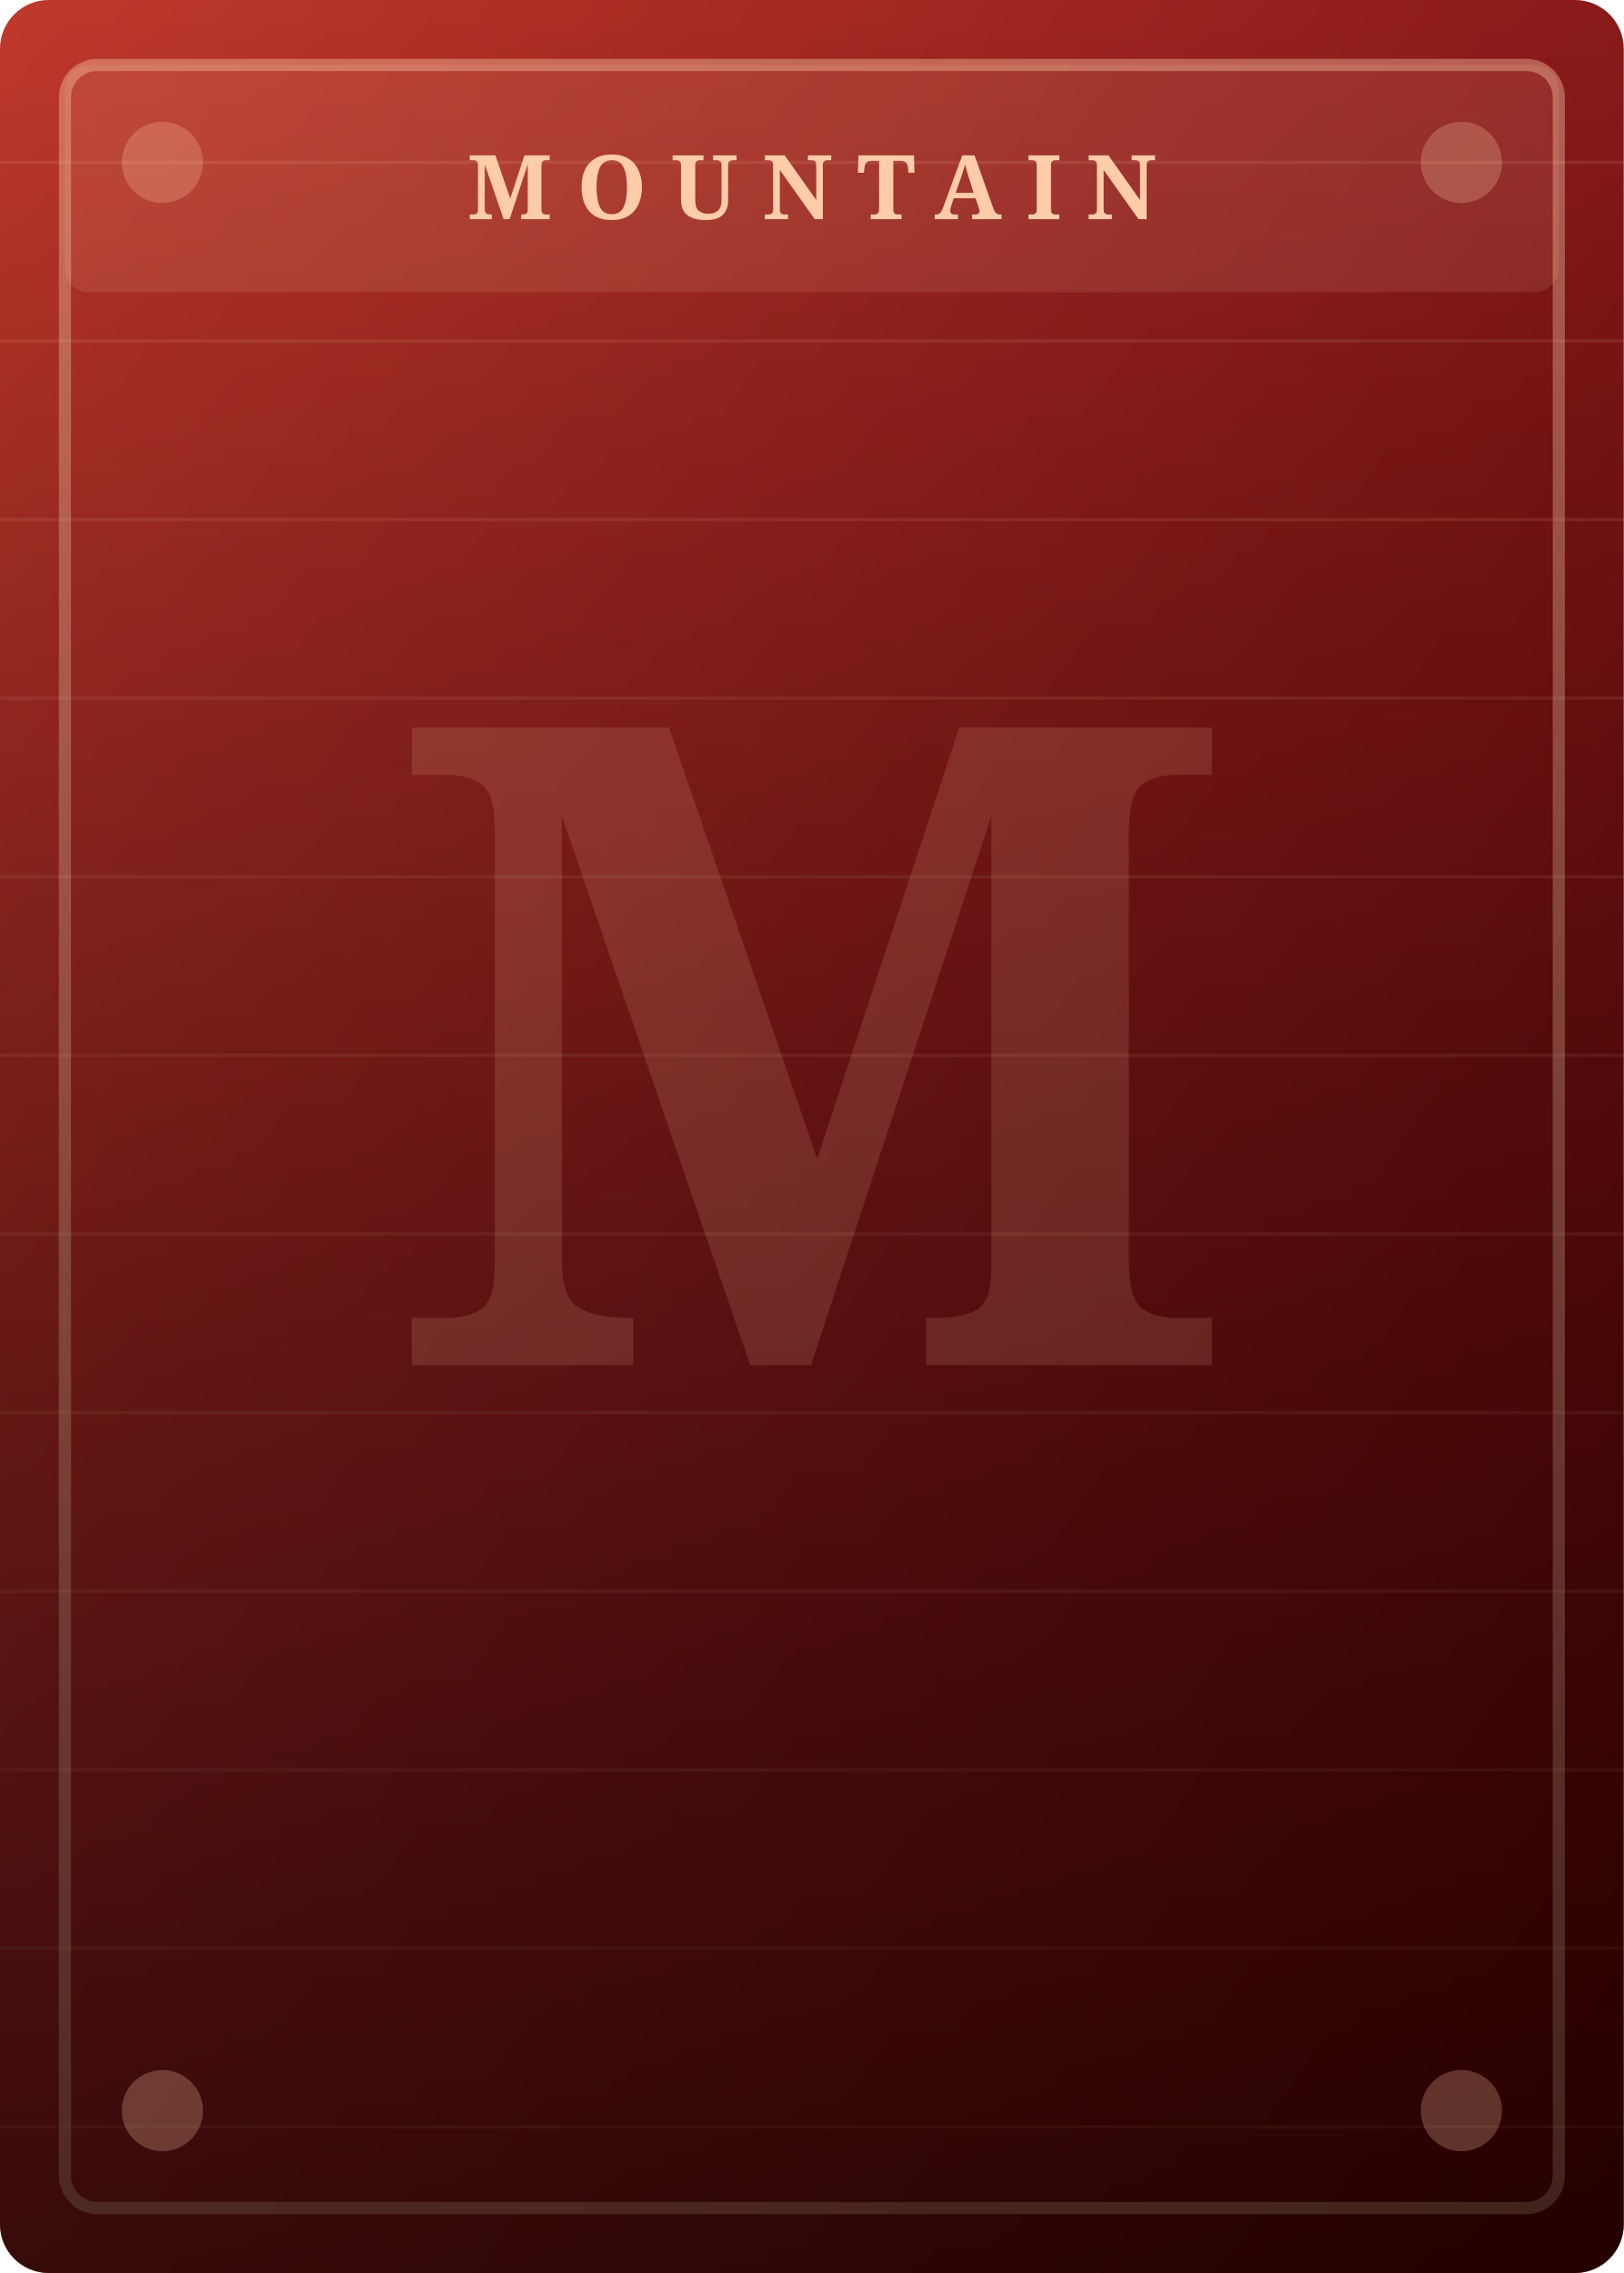
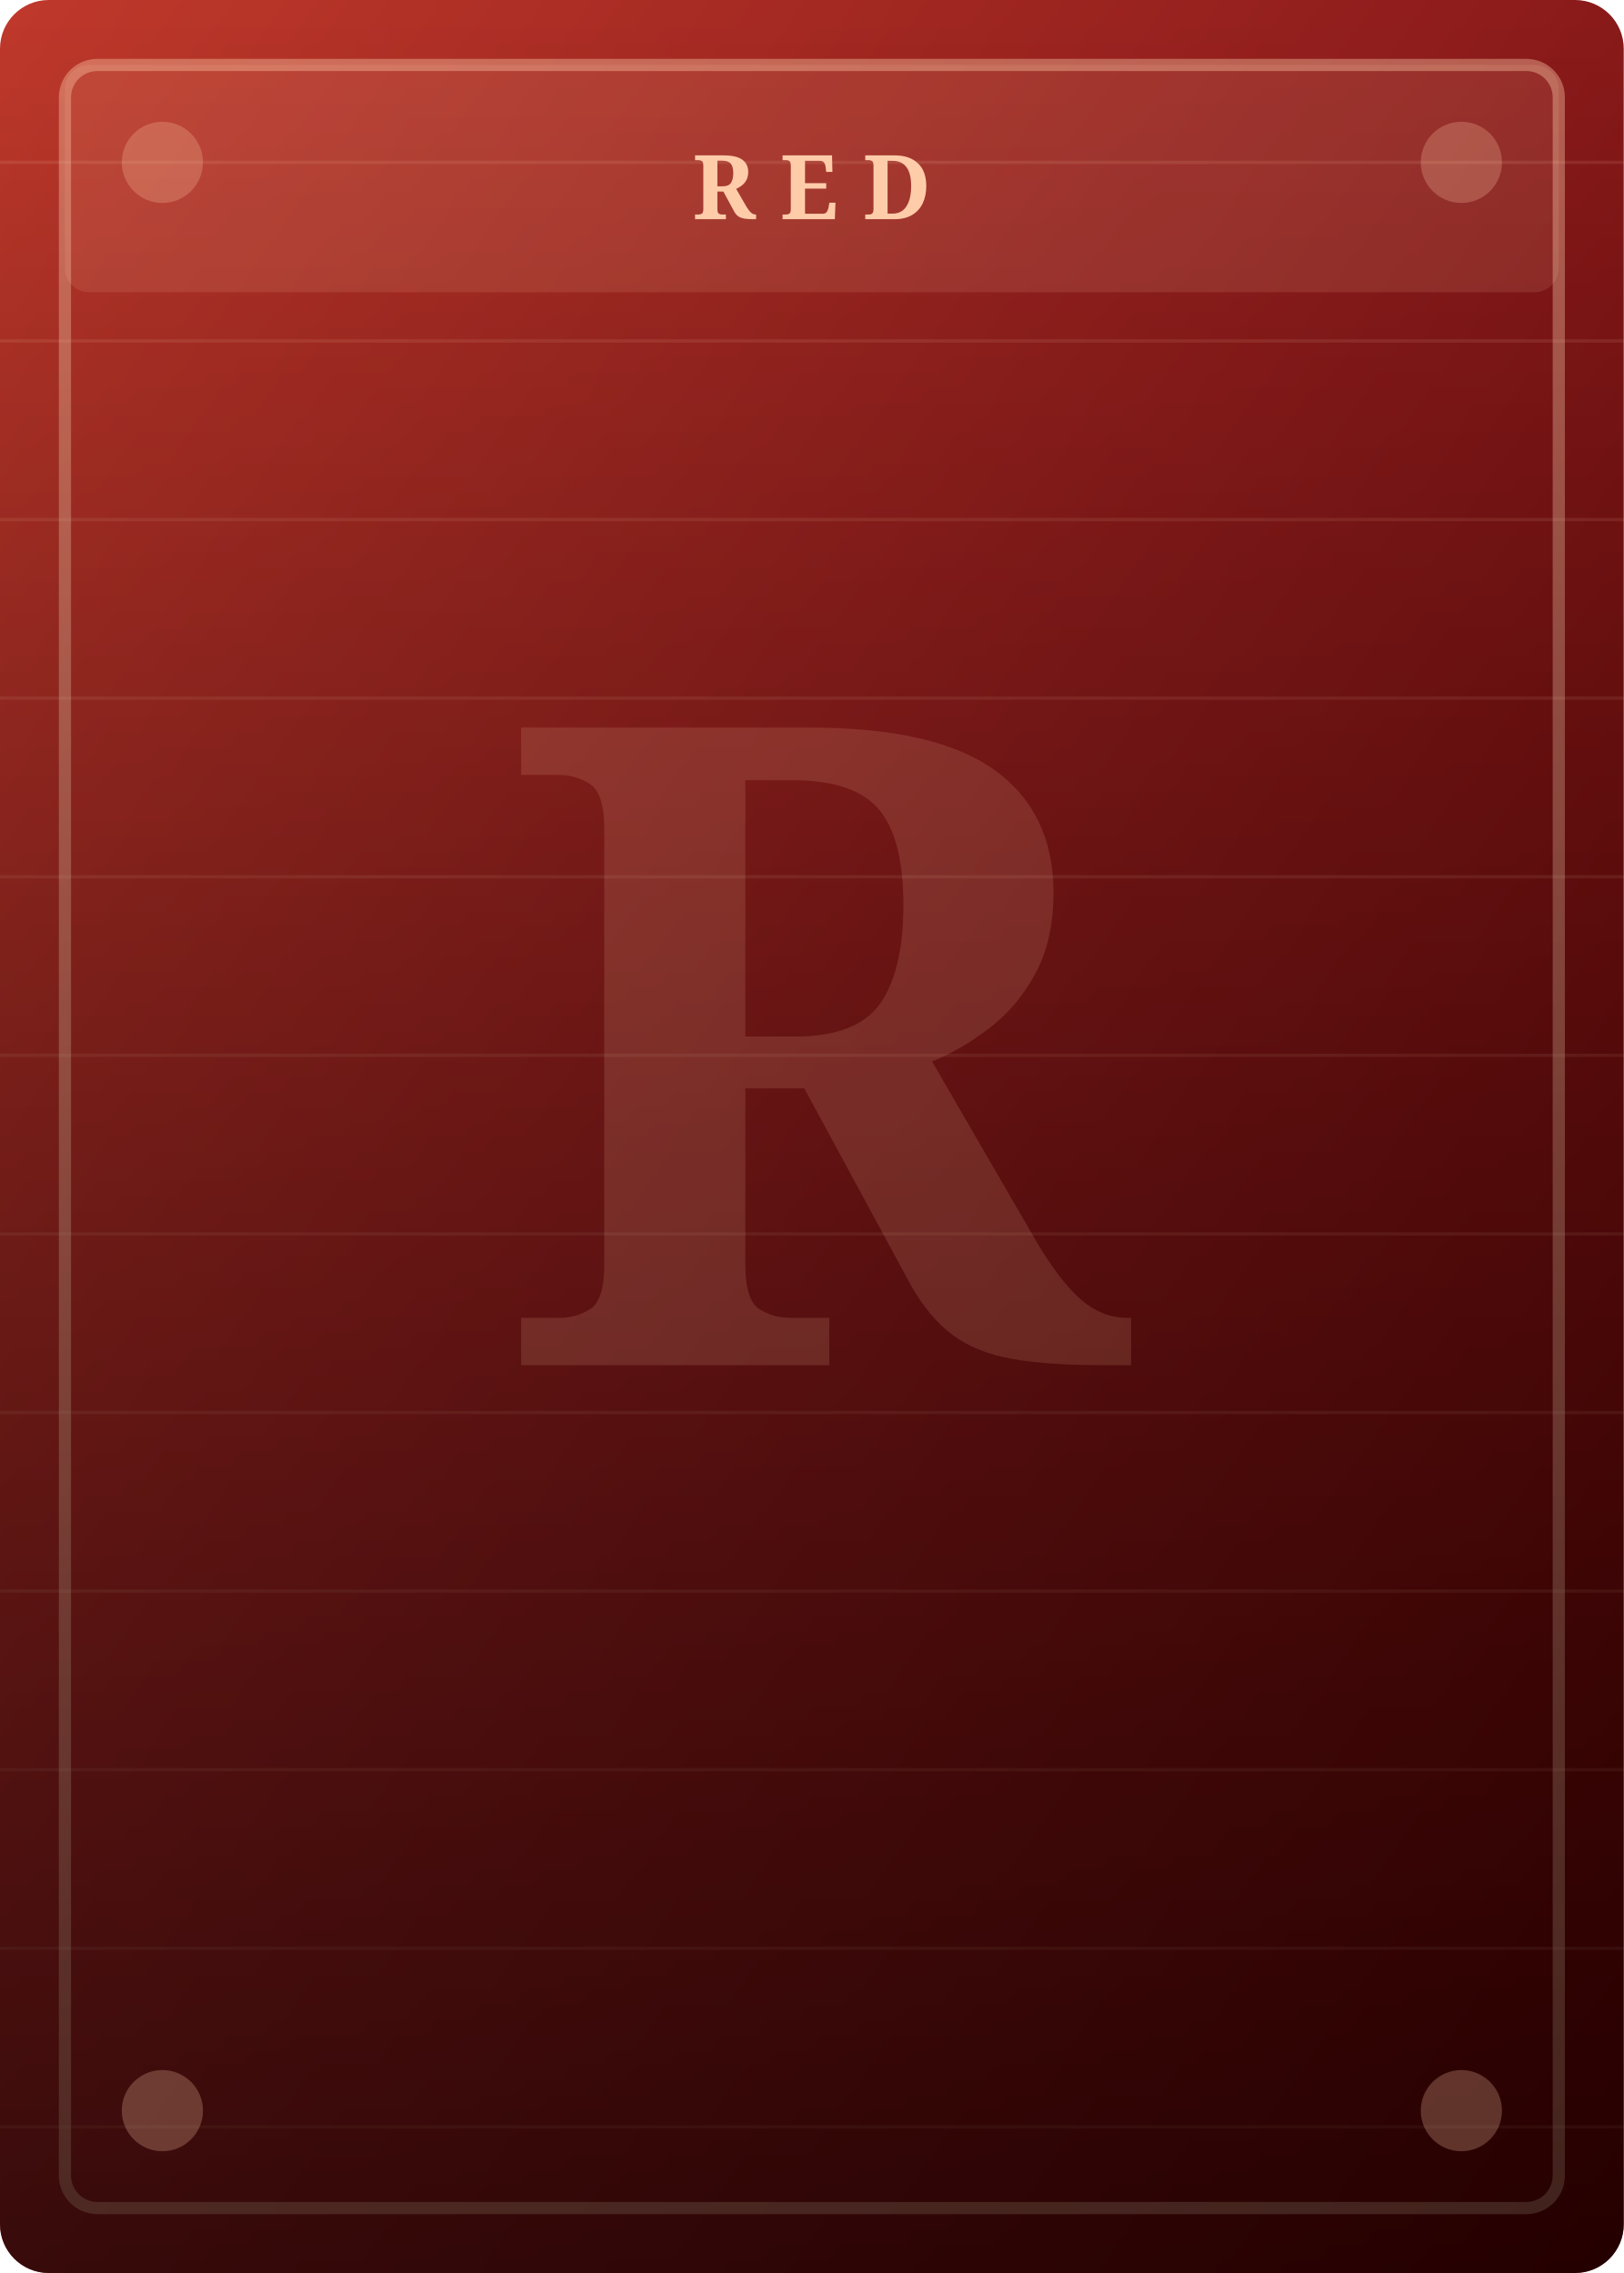
<svg xmlns="http://www.w3.org/2000/svg" width="200" height="280" viewBox="0 0 200 280">
  <defs>
    <linearGradient id="bg" x1="0" y1="0" x2="1" y2="1">
      <stop offset="0%" stop-color="#c0392b" />
      <stop offset="50%" stop-color="#8b1a1a" />
      <stop offset="100%" stop-color="#5a0000" />
    </linearGradient>
    <linearGradient id="vignette" x1="0" y1="0" x2="0" y2="1">
      <stop offset="0%" stop-color="rgba(0,0,0,0)" />
      <stop offset="100%" stop-color="rgba(0,0,0,0.6)" />
    </linearGradient>
  </defs>
  <rect width="200" height="280" fill="url(#bg)" rx="6" />
  <line x1="0" y1="20" x2="200" y2="20" stroke="#ffccaa" stroke-width="0.4" stroke-opacity="0.12" />
  <line x1="0" y1="42" x2="200" y2="42" stroke="#ffccaa" stroke-width="0.4" stroke-opacity="0.12" />
  <line x1="0" y1="64" x2="200" y2="64" stroke="#ffccaa" stroke-width="0.4" stroke-opacity="0.12" />
  <line x1="0" y1="86" x2="200" y2="86" stroke="#ffccaa" stroke-width="0.4" stroke-opacity="0.12" />
  <line x1="0" y1="108" x2="200" y2="108" stroke="#ffccaa" stroke-width="0.4" stroke-opacity="0.12" />
  <line x1="0" y1="130" x2="200" y2="130" stroke="#ffccaa" stroke-width="0.4" stroke-opacity="0.12" />
  <line x1="0" y1="152" x2="200" y2="152" stroke="#ffccaa" stroke-width="0.4" stroke-opacity="0.12" />
  <line x1="0" y1="174" x2="200" y2="174" stroke="#ffccaa" stroke-width="0.4" stroke-opacity="0.12" />
  <line x1="0" y1="196" x2="200" y2="196" stroke="#ffccaa" stroke-width="0.4" stroke-opacity="0.12" />
  <line x1="0" y1="218" x2="200" y2="218" stroke="#ffccaa" stroke-width="0.4" stroke-opacity="0.12" />
  <line x1="0" y1="240" x2="200" y2="240" stroke="#ffccaa" stroke-width="0.4" stroke-opacity="0.12" />
  <line x1="0" y1="262" x2="200" y2="262" stroke="#ffccaa" stroke-width="0.4" stroke-opacity="0.12" />
  <rect x="8" y="8" width="184" height="264" fill="none" stroke="#ffccaa" stroke-width="1.5" stroke-opacity="0.4" rx="4" />
  <rect width="200" height="280" fill="url(#vignette)" rx="6" />
-   <text x="100" y="130" font-size="110" font-family="Georgia, serif" font-weight="bold" text-anchor="middle" dominant-baseline="middle" opacity="0.14" fill="#ffccaa">M</text>
+   <text x="100" y="130" font-size="110" font-family="Georgia, serif" font-weight="bold" text-anchor="middle" dominant-baseline="middle" opacity="0.14" fill="#ffccaa">R</text>
  <rect x="8" y="8" width="184" height="28" fill="#ffccaa" fill-opacity="0.12" rx="3" />
-   <text x="100" y="27" font-size="11" font-family="Georgia, serif" font-weight="bold" text-anchor="middle" fill="#ffccaa" letter-spacing="3">MOUNTAIN</text>
+   <text x="100" y="27" font-size="11" font-family="Georgia, serif" font-weight="bold" text-anchor="middle" fill="#ffccaa" letter-spacing="3">RED</text>
  <circle cx="20" cy="20" r="5" fill="#ffccaa" fill-opacity="0.25" />
  <circle cx="180" cy="20" r="5" fill="#ffccaa" fill-opacity="0.25" />
  <circle cx="20" cy="260" r="5" fill="#ffccaa" fill-opacity="0.25" />
  <circle cx="180" cy="260" r="5" fill="#ffccaa" fill-opacity="0.25" />
</svg>
